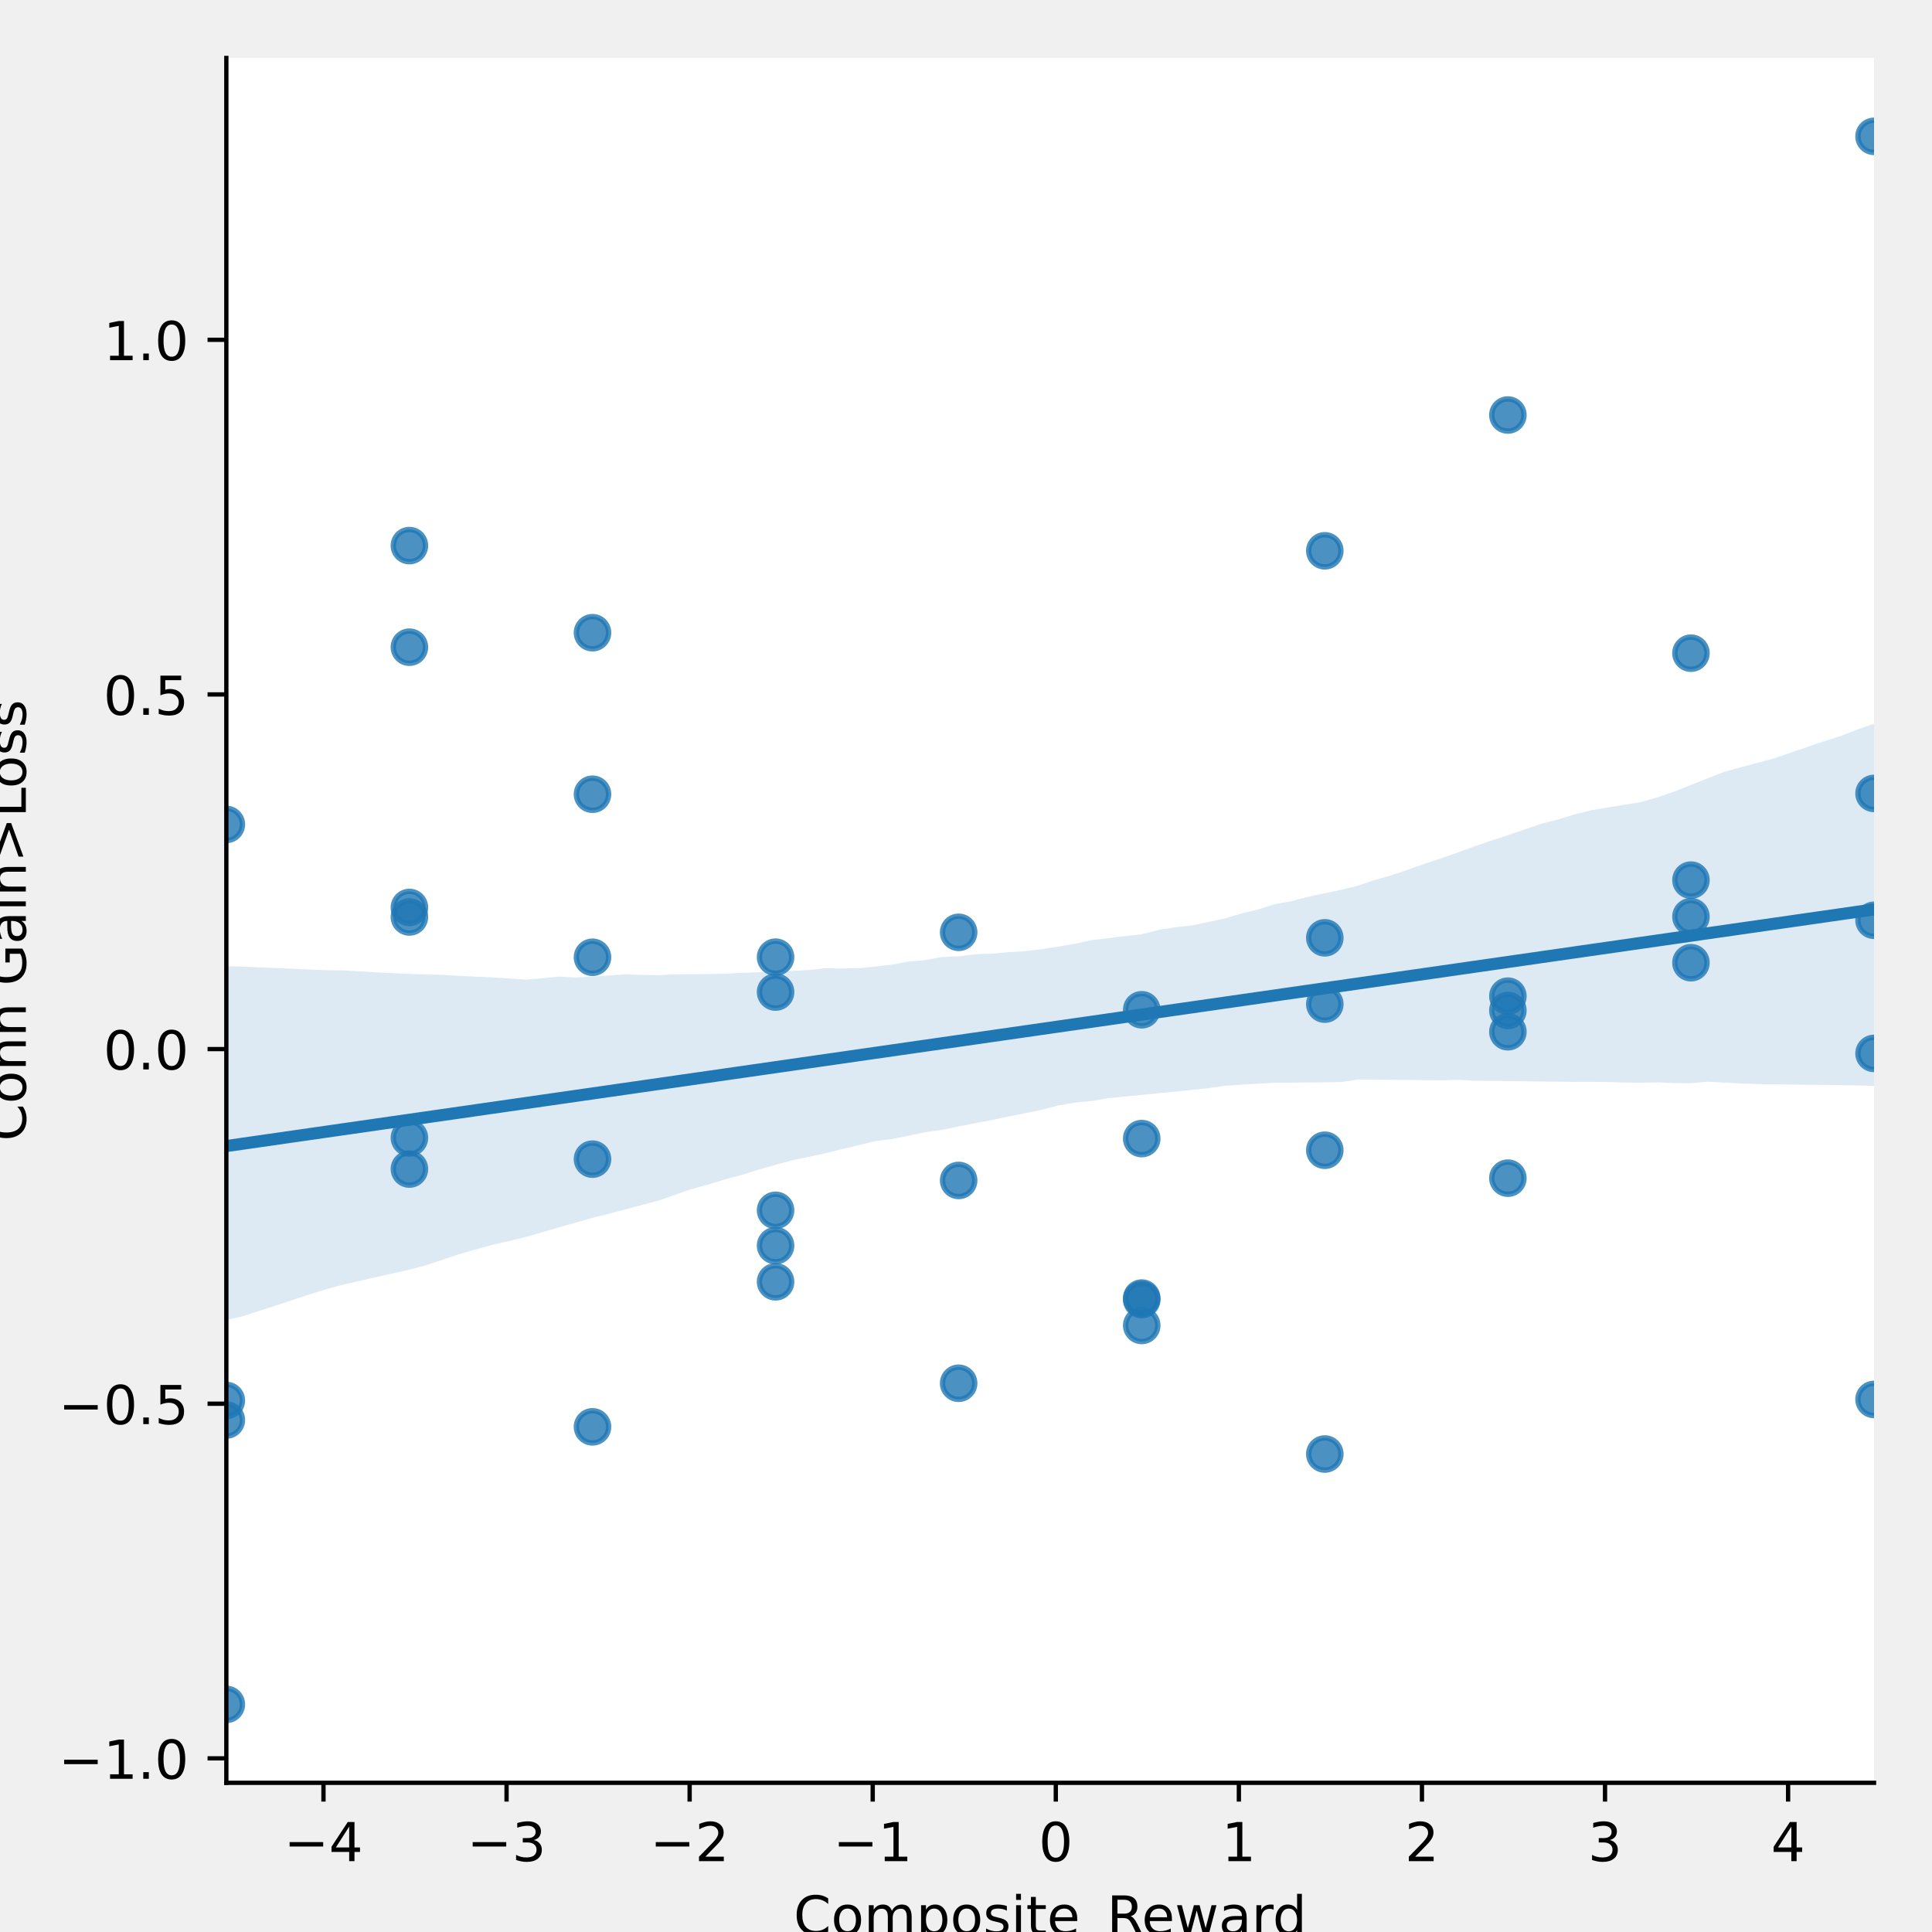
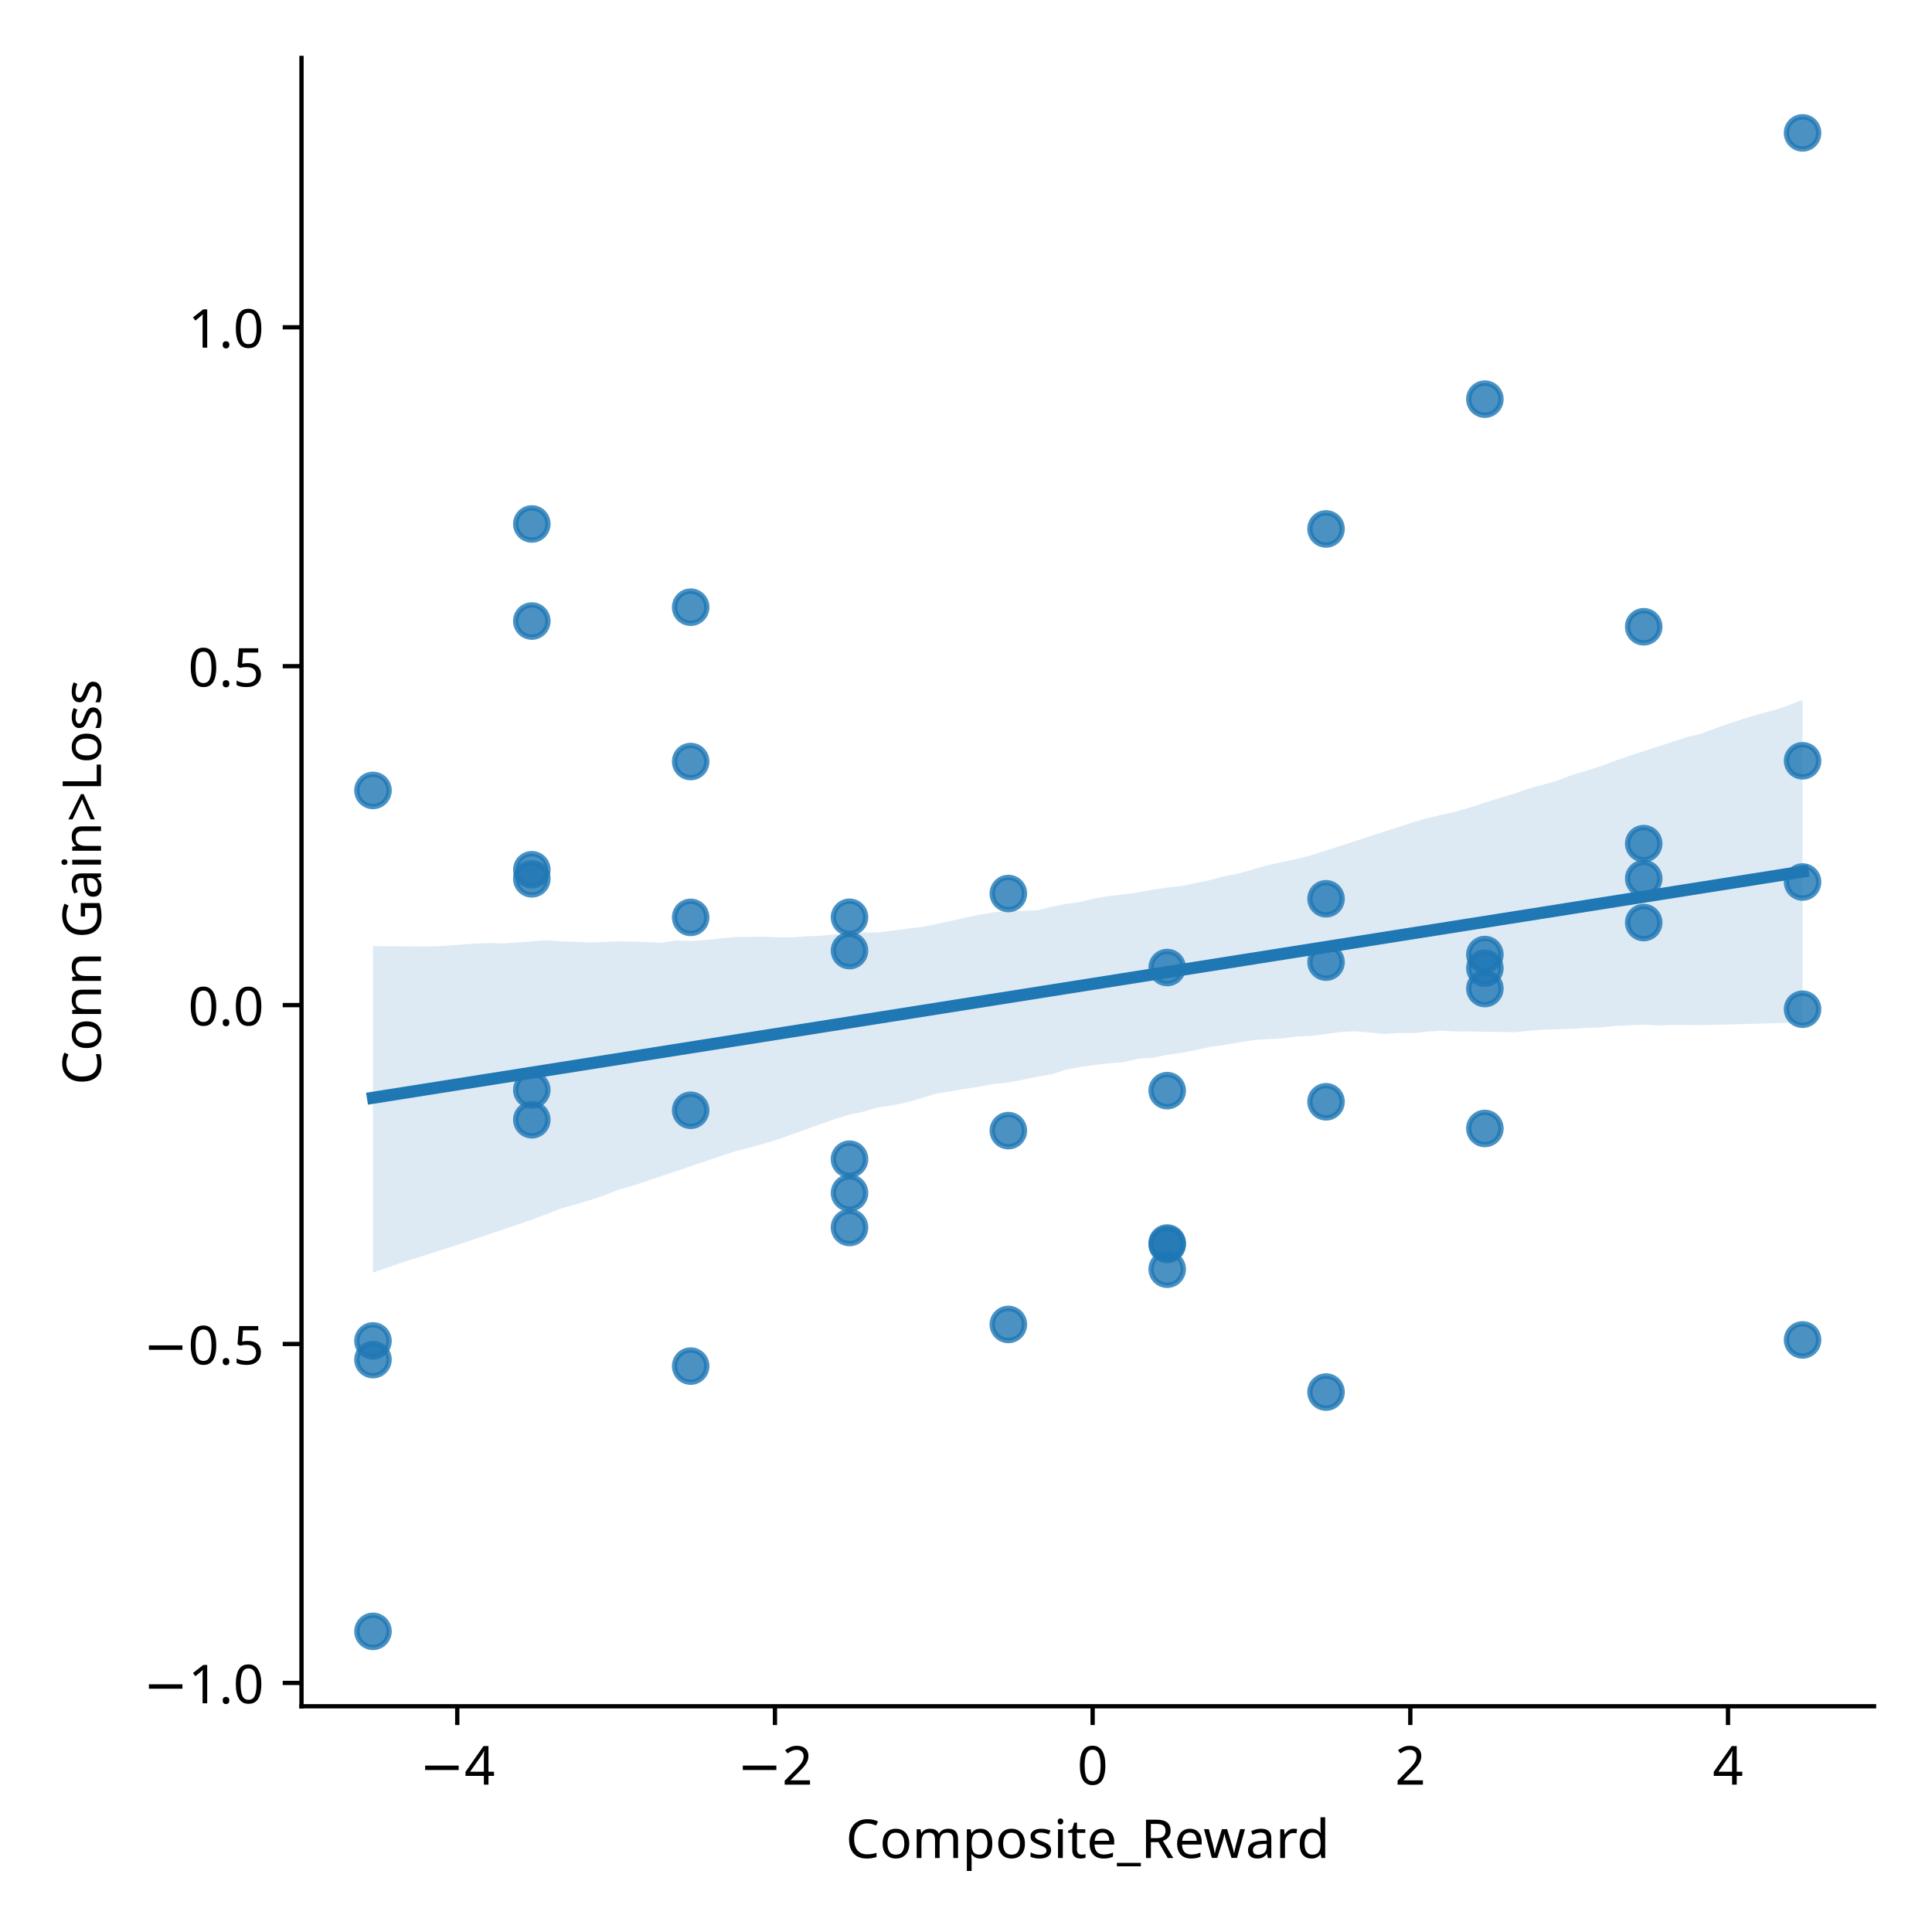
- <svg xmlns="http://www.w3.org/2000/svg" xmlns:xlink="http://www.w3.org/1999/xlink" height="360pt" version="1.1" viewBox="0 0 360 360" width="360pt">
+ <svg xmlns="http://www.w3.org/2000/svg" xmlns:xlink="http://www.w3.org/1999/xlink" width="360pt" height="360pt" viewBox="0 0 360 360" version="1.1">
  <defs>
-     <style type="text/css">*{stroke-linecap:butt;stroke-linejoin:round;}</style>
+     <style type="text/css">*{stroke-linejoin: round; stroke-linecap: butt}</style>
  </defs>
  <g id="figure_1">
    <g id="patch_1">
-       <path d="M 0 360  L 360 360  L 360 0  L 0 0  z " style="fill:none;" />
+       <path d="M 0 360  L 360 360  L 360 0  L 0 0  z " style="fill: #ffffff" />
    </g>
    <g id="axes_1">
      <g id="patch_2">
-         <path d="M 42.175 332.2  L 349.2 332.2  L 349.2 10.8  L 42.175 10.8  z " style="fill:#ffffff;" />
+         <path d="M 56.18 317.939  L 349.2 317.939  L 349.2 10.8  L 56.18 10.8  z " style="fill: #ffffff" />
      </g>
      <g id="PathCollection_1">
        <defs>
-           <path d="M 0 3  C 0.796 3 1.559 2.684 2.121 2.121  C 2.684 1.559 3 0.796 3 0  C 3 -0.796 2.684 -1.559 2.121 -2.121  C 1.559 -2.684 0.796 -3 0 -3  C -0.796 -3 -1.559 -2.684 -2.121 -2.121  C -2.684 -1.559 -3 -0.796 -3 0  C -3 0.796 -2.684 1.559 -2.121 2.121  C -1.559 2.684 -0.796 3 0 3  z " id="m8afb8b7d67" style="stroke:#1f77b4;stroke-opacity:0.8;" />
+           <path id="mba35e7eb70" d="M 0 3  C 0.796 3 1.559 2.684 2.121 2.121  C 2.684 1.559 3 0.796 3 0  C 3 -0.796 2.684 -1.559 2.121 -2.121  C 1.559 -2.684 0.796 -3 0 -3  C -0.796 -3 -1.559 -2.684 -2.121 -2.121  C -2.684 -1.559 -3 -0.796 -3 0  C -3 0.796 -2.684 1.559 -2.121 2.121  C -1.559 2.684 -0.796 3 0 3  z " style="stroke: #1f77b4; stroke-opacity: 0.8" />
        </defs>
-         <g clip-path="url(#pdabc7edffc)">
-           <use style="fill:#1f77b4;fill-opacity:0.8;stroke:#1f77b4;stroke-opacity:0.8;" x="212.744" xlink:href="#m8afb8b7d67" y="246.978" />
-           <use style="fill:#1f77b4;fill-opacity:0.8;stroke:#1f77b4;stroke-opacity:0.8;" x="212.744" xlink:href="#m8afb8b7d67" y="242.164" />
-           <use style="fill:#1f77b4;fill-opacity:0.8;stroke:#1f77b4;stroke-opacity:0.8;" x="280.972" xlink:href="#m8afb8b7d67" y="219.534" />
-           <use style="fill:#1f77b4;fill-opacity:0.8;stroke:#1f77b4;stroke-opacity:0.8;" x="178.631" xlink:href="#m8afb8b7d67" y="219.959" />
-           <use style="fill:#1f77b4;fill-opacity:0.8;stroke:#1f77b4;stroke-opacity:0.8;" x="246.858" xlink:href="#m8afb8b7d67" y="174.75" />
-           <use style="fill:#1f77b4;fill-opacity:0.8;stroke:#1f77b4;stroke-opacity:0.8;" x="144.517" xlink:href="#m8afb8b7d67" y="178.357" />
-           <use style="fill:#1f77b4;fill-opacity:0.8;stroke:#1f77b4;stroke-opacity:0.8;" x="280.972" xlink:href="#m8afb8b7d67" y="192.252" />
-           <use style="fill:#1f77b4;fill-opacity:0.8;stroke:#1f77b4;stroke-opacity:0.8;" x="42.175" xlink:href="#m8afb8b7d67" y="153.622" />
-           <use style="fill:#1f77b4;fill-opacity:0.8;stroke:#1f77b4;stroke-opacity:0.8;" x="349.2" xlink:href="#m8afb8b7d67" y="147.844" />
-           <use style="fill:#1f77b4;fill-opacity:0.8;stroke:#1f77b4;stroke-opacity:0.8;" x="76.289" xlink:href="#m8afb8b7d67" y="120.595" />
-           <use style="fill:#1f77b4;fill-opacity:0.8;stroke:#1f77b4;stroke-opacity:0.8;" x="315.086" xlink:href="#m8afb8b7d67" y="170.807" />
-           <use style="fill:#1f77b4;fill-opacity:0.8;stroke:#1f77b4;stroke-opacity:0.8;" x="280.972" xlink:href="#m8afb8b7d67" y="185.621" />
-           <use style="fill:#1f77b4;fill-opacity:0.8;stroke:#1f77b4;stroke-opacity:0.8;" x="144.517" xlink:href="#m8afb8b7d67" y="238.843" />
-           <use style="fill:#1f77b4;fill-opacity:0.8;stroke:#1f77b4;stroke-opacity:0.8;" x="280.972" xlink:href="#m8afb8b7d67" y="188.287" />
-           <use style="fill:#1f77b4;fill-opacity:0.8;stroke:#1f77b4;stroke-opacity:0.8;" x="110.403" xlink:href="#m8afb8b7d67" y="117.896" />
-           <use style="fill:#1f77b4;fill-opacity:0.8;stroke:#1f77b4;stroke-opacity:0.8;" x="349.2" xlink:href="#m8afb8b7d67" y="25.409" />
-           <use style="fill:#1f77b4;fill-opacity:0.8;stroke:#1f77b4;stroke-opacity:0.8;" x="76.289" xlink:href="#m8afb8b7d67" y="217.836" />
-           <use style="fill:#1f77b4;fill-opacity:0.8;stroke:#1f77b4;stroke-opacity:0.8;" x="315.086" xlink:href="#m8afb8b7d67" y="163.997" />
-           <use style="fill:#1f77b4;fill-opacity:0.8;stroke:#1f77b4;stroke-opacity:0.8;" x="280.972" xlink:href="#m8afb8b7d67" y="77.333" />
-           <use style="fill:#1f77b4;fill-opacity:0.8;stroke:#1f77b4;stroke-opacity:0.8;" x="246.858" xlink:href="#m8afb8b7d67" y="187.106" />
-           <use style="fill:#1f77b4;fill-opacity:0.8;stroke:#1f77b4;stroke-opacity:0.8;" x="144.517" xlink:href="#m8afb8b7d67" y="184.856" />
-           <use style="fill:#1f77b4;fill-opacity:0.8;stroke:#1f77b4;stroke-opacity:0.8;" x="110.403" xlink:href="#m8afb8b7d67" y="147.992" />
-           <use style="fill:#1f77b4;fill-opacity:0.8;stroke:#1f77b4;stroke-opacity:0.8;" x="349.2" xlink:href="#m8afb8b7d67" y="196.287" />
-           <use style="fill:#1f77b4;fill-opacity:0.8;stroke:#1f77b4;stroke-opacity:0.8;" x="178.631" xlink:href="#m8afb8b7d67" y="173.723" />
-           <use style="fill:#1f77b4;fill-opacity:0.8;stroke:#1f77b4;stroke-opacity:0.8;" x="110.403" xlink:href="#m8afb8b7d67" y="215.99" />
-           <use style="fill:#1f77b4;fill-opacity:0.8;stroke:#1f77b4;stroke-opacity:0.8;" x="42.175" xlink:href="#m8afb8b7d67" y="317.591" />
-           <use style="fill:#1f77b4;fill-opacity:0.8;stroke:#1f77b4;stroke-opacity:0.8;" x="110.403" xlink:href="#m8afb8b7d67" y="265.872" />
-           <use style="fill:#1f77b4;fill-opacity:0.8;stroke:#1f77b4;stroke-opacity:0.8;" x="349.2" xlink:href="#m8afb8b7d67" y="260.765" />
-           <use style="fill:#1f77b4;fill-opacity:0.8;stroke:#1f77b4;stroke-opacity:0.8;" x="212.744" xlink:href="#m8afb8b7d67" y="212.159" />
-           <use style="fill:#1f77b4;fill-opacity:0.8;stroke:#1f77b4;stroke-opacity:0.8;" x="246.858" xlink:href="#m8afb8b7d67" y="214.331" />
-           <use style="fill:#1f77b4;fill-opacity:0.8;stroke:#1f77b4;stroke-opacity:0.8;" x="349.2" xlink:href="#m8afb8b7d67" y="171.479" />
-           <use style="fill:#1f77b4;fill-opacity:0.8;stroke:#1f77b4;stroke-opacity:0.8;" x="144.517" xlink:href="#m8afb8b7d67" y="225.528" />
-           <use style="fill:#1f77b4;fill-opacity:0.8;stroke:#1f77b4;stroke-opacity:0.8;" x="212.744" xlink:href="#m8afb8b7d67" y="241.875" />
-           <use style="fill:#1f77b4;fill-opacity:0.8;stroke:#1f77b4;stroke-opacity:0.8;" x="76.289" xlink:href="#m8afb8b7d67" y="169.093" />
-           <use style="fill:#1f77b4;fill-opacity:0.8;stroke:#1f77b4;stroke-opacity:0.8;" x="110.403" xlink:href="#m8afb8b7d67" y="178.374" />
-           <use style="fill:#1f77b4;fill-opacity:0.8;stroke:#1f77b4;stroke-opacity:0.8;" x="42.175" xlink:href="#m8afb8b7d67" y="260.961" />
-           <use style="fill:#1f77b4;fill-opacity:0.8;stroke:#1f77b4;stroke-opacity:0.8;" x="315.086" xlink:href="#m8afb8b7d67" y="179.39" />
-           <use style="fill:#1f77b4;fill-opacity:0.8;stroke:#1f77b4;stroke-opacity:0.8;" x="42.175" xlink:href="#m8afb8b7d67" y="264.603" />
-           <use style="fill:#1f77b4;fill-opacity:0.8;stroke:#1f77b4;stroke-opacity:0.8;" x="76.289" xlink:href="#m8afb8b7d67" y="212.023" />
-           <use style="fill:#1f77b4;fill-opacity:0.8;stroke:#1f77b4;stroke-opacity:0.8;" x="178.631" xlink:href="#m8afb8b7d67" y="257.75" />
-           <use style="fill:#1f77b4;fill-opacity:0.8;stroke:#1f77b4;stroke-opacity:0.8;" x="315.086" xlink:href="#m8afb8b7d67" y="121.71" />
-           <use style="fill:#1f77b4;fill-opacity:0.8;stroke:#1f77b4;stroke-opacity:0.8;" x="246.858" xlink:href="#m8afb8b7d67" y="102.635" />
-           <use style="fill:#1f77b4;fill-opacity:0.8;stroke:#1f77b4;stroke-opacity:0.8;" x="76.289" xlink:href="#m8afb8b7d67" y="101.665" />
-           <use style="fill:#1f77b4;fill-opacity:0.8;stroke:#1f77b4;stroke-opacity:0.8;" x="144.517" xlink:href="#m8afb8b7d67" y="232.107" />
-           <use style="fill:#1f77b4;fill-opacity:0.8;stroke:#1f77b4;stroke-opacity:0.8;" x="76.289" xlink:href="#m8afb8b7d67" y="170.861" />
-           <use style="fill:#1f77b4;fill-opacity:0.8;stroke:#1f77b4;stroke-opacity:0.8;" x="212.744" xlink:href="#m8afb8b7d67" y="188.157" />
-           <use style="fill:#1f77b4;fill-opacity:0.8;stroke:#1f77b4;stroke-opacity:0.8;" x="246.858" xlink:href="#m8afb8b7d67" y="270.935" />
+         <g clip-path="url(#p01c8f9bd1c)">
+           <use xlink:href="#mba35e7eb70" x="217.489" y="236.498" style="fill: #1f77b4; fill-opacity: 0.8; stroke: #1f77b4; stroke-opacity: 0.8" />
+           <use xlink:href="#mba35e7eb70" x="217.489" y="231.898" style="fill: #1f77b4; fill-opacity: 0.8; stroke: #1f77b4; stroke-opacity: 0.8" />
+           <use xlink:href="#mba35e7eb70" x="276.685" y="210.272" style="fill: #1f77b4; fill-opacity: 0.8; stroke: #1f77b4; stroke-opacity: 0.8" />
+           <use xlink:href="#mba35e7eb70" x="187.891" y="210.678" style="fill: #1f77b4; fill-opacity: 0.8; stroke: #1f77b4; stroke-opacity: 0.8" />
+           <use xlink:href="#mba35e7eb70" x="247.087" y="167.475" style="fill: #1f77b4; fill-opacity: 0.8; stroke: #1f77b4; stroke-opacity: 0.8" />
+           <use xlink:href="#mba35e7eb70" x="158.293" y="170.922" style="fill: #1f77b4; fill-opacity: 0.8; stroke: #1f77b4; stroke-opacity: 0.8" />
+           <use xlink:href="#mba35e7eb70" x="276.685" y="184.201" style="fill: #1f77b4; fill-opacity: 0.8; stroke: #1f77b4; stroke-opacity: 0.8" />
+           <use xlink:href="#mba35e7eb70" x="69.499" y="147.284" style="fill: #1f77b4; fill-opacity: 0.8; stroke: #1f77b4; stroke-opacity: 0.8" />
+           <use xlink:href="#mba35e7eb70" x="335.881" y="141.763" style="fill: #1f77b4; fill-opacity: 0.8; stroke: #1f77b4; stroke-opacity: 0.8" />
+           <use xlink:href="#mba35e7eb70" x="99.097" y="115.723" style="fill: #1f77b4; fill-opacity: 0.8; stroke: #1f77b4; stroke-opacity: 0.8" />
+           <use xlink:href="#mba35e7eb70" x="306.283" y="163.707" style="fill: #1f77b4; fill-opacity: 0.8; stroke: #1f77b4; stroke-opacity: 0.8" />
+           <use xlink:href="#mba35e7eb70" x="276.685" y="177.864" style="fill: #1f77b4; fill-opacity: 0.8; stroke: #1f77b4; stroke-opacity: 0.8" />
+           <use xlink:href="#mba35e7eb70" x="158.293" y="228.724" style="fill: #1f77b4; fill-opacity: 0.8; stroke: #1f77b4; stroke-opacity: 0.8" />
+           <use xlink:href="#mba35e7eb70" x="276.685" y="180.412" style="fill: #1f77b4; fill-opacity: 0.8; stroke: #1f77b4; stroke-opacity: 0.8" />
+           <use xlink:href="#mba35e7eb70" x="128.695" y="113.144" style="fill: #1f77b4; fill-opacity: 0.8; stroke: #1f77b4; stroke-opacity: 0.8" />
+           <use xlink:href="#mba35e7eb70" x="335.881" y="24.761" style="fill: #1f77b4; fill-opacity: 0.8; stroke: #1f77b4; stroke-opacity: 0.8" />
+           <use xlink:href="#mba35e7eb70" x="99.097" y="208.649" style="fill: #1f77b4; fill-opacity: 0.8; stroke: #1f77b4; stroke-opacity: 0.8" />
+           <use xlink:href="#mba35e7eb70" x="306.283" y="157.199" style="fill: #1f77b4; fill-opacity: 0.8; stroke: #1f77b4; stroke-opacity: 0.8" />
+           <use xlink:href="#mba35e7eb70" x="276.685" y="74.381" style="fill: #1f77b4; fill-opacity: 0.8; stroke: #1f77b4; stroke-opacity: 0.8" />
+           <use xlink:href="#mba35e7eb70" x="247.087" y="179.283" style="fill: #1f77b4; fill-opacity: 0.8; stroke: #1f77b4; stroke-opacity: 0.8" />
+           <use xlink:href="#mba35e7eb70" x="158.293" y="177.132" style="fill: #1f77b4; fill-opacity: 0.8; stroke: #1f77b4; stroke-opacity: 0.8" />
+           <use xlink:href="#mba35e7eb70" x="128.695" y="141.904" style="fill: #1f77b4; fill-opacity: 0.8; stroke: #1f77b4; stroke-opacity: 0.8" />
+           <use xlink:href="#mba35e7eb70" x="335.881" y="188.056" style="fill: #1f77b4; fill-opacity: 0.8; stroke: #1f77b4; stroke-opacity: 0.8" />
+           <use xlink:href="#mba35e7eb70" x="187.891" y="166.494" style="fill: #1f77b4; fill-opacity: 0.8; stroke: #1f77b4; stroke-opacity: 0.8" />
+           <use xlink:href="#mba35e7eb70" x="128.695" y="206.886" style="fill: #1f77b4; fill-opacity: 0.8; stroke: #1f77b4; stroke-opacity: 0.8" />
+           <use xlink:href="#mba35e7eb70" x="69.499" y="303.978" style="fill: #1f77b4; fill-opacity: 0.8; stroke: #1f77b4; stroke-opacity: 0.8" />
+           <use xlink:href="#mba35e7eb70" x="128.695" y="254.554" style="fill: #1f77b4; fill-opacity: 0.8; stroke: #1f77b4; stroke-opacity: 0.8" />
+           <use xlink:href="#mba35e7eb70" x="335.881" y="249.674" style="fill: #1f77b4; fill-opacity: 0.8; stroke: #1f77b4; stroke-opacity: 0.8" />
+           <use xlink:href="#mba35e7eb70" x="217.489" y="203.225" style="fill: #1f77b4; fill-opacity: 0.8; stroke: #1f77b4; stroke-opacity: 0.8" />
+           <use xlink:href="#mba35e7eb70" x="247.087" y="205.3" style="fill: #1f77b4; fill-opacity: 0.8; stroke: #1f77b4; stroke-opacity: 0.8" />
+           <use xlink:href="#mba35e7eb70" x="335.881" y="164.349" style="fill: #1f77b4; fill-opacity: 0.8; stroke: #1f77b4; stroke-opacity: 0.8" />
+           <use xlink:href="#mba35e7eb70" x="158.293" y="216" style="fill: #1f77b4; fill-opacity: 0.8; stroke: #1f77b4; stroke-opacity: 0.8" />
+           <use xlink:href="#mba35e7eb70" x="217.489" y="231.622" style="fill: #1f77b4; fill-opacity: 0.8; stroke: #1f77b4; stroke-opacity: 0.8" />
+           <use xlink:href="#mba35e7eb70" x="99.097" y="162.07" style="fill: #1f77b4; fill-opacity: 0.8; stroke: #1f77b4; stroke-opacity: 0.8" />
+           <use xlink:href="#mba35e7eb70" x="128.695" y="170.939" style="fill: #1f77b4; fill-opacity: 0.8; stroke: #1f77b4; stroke-opacity: 0.8" />
+           <use xlink:href="#mba35e7eb70" x="69.499" y="249.861" style="fill: #1f77b4; fill-opacity: 0.8; stroke: #1f77b4; stroke-opacity: 0.8" />
+           <use xlink:href="#mba35e7eb70" x="306.283" y="171.91" style="fill: #1f77b4; fill-opacity: 0.8; stroke: #1f77b4; stroke-opacity: 0.8" />
+           <use xlink:href="#mba35e7eb70" x="69.499" y="253.341" style="fill: #1f77b4; fill-opacity: 0.8; stroke: #1f77b4; stroke-opacity: 0.8" />
+           <use xlink:href="#mba35e7eb70" x="99.097" y="203.094" style="fill: #1f77b4; fill-opacity: 0.8; stroke: #1f77b4; stroke-opacity: 0.8" />
+           <use xlink:href="#mba35e7eb70" x="187.891" y="246.792" style="fill: #1f77b4; fill-opacity: 0.8; stroke: #1f77b4; stroke-opacity: 0.8" />
+           <use xlink:href="#mba35e7eb70" x="306.283" y="116.788" style="fill: #1f77b4; fill-opacity: 0.8; stroke: #1f77b4; stroke-opacity: 0.8" />
+           <use xlink:href="#mba35e7eb70" x="247.087" y="98.56" style="fill: #1f77b4; fill-opacity: 0.8; stroke: #1f77b4; stroke-opacity: 0.8" />
+           <use xlink:href="#mba35e7eb70" x="99.097" y="97.633" style="fill: #1f77b4; fill-opacity: 0.8; stroke: #1f77b4; stroke-opacity: 0.8" />
+           <use xlink:href="#mba35e7eb70" x="158.293" y="222.288" style="fill: #1f77b4; fill-opacity: 0.8; stroke: #1f77b4; stroke-opacity: 0.8" />
+           <use xlink:href="#mba35e7eb70" x="99.097" y="163.759" style="fill: #1f77b4; fill-opacity: 0.8; stroke: #1f77b4; stroke-opacity: 0.8" />
+           <use xlink:href="#mba35e7eb70" x="217.489" y="180.287" style="fill: #1f77b4; fill-opacity: 0.8; stroke: #1f77b4; stroke-opacity: 0.8" />
+           <use xlink:href="#mba35e7eb70" x="247.087" y="259.392" style="fill: #1f77b4; fill-opacity: 0.8; stroke: #1f77b4; stroke-opacity: 0.8" />
        </g>
      </g>
      <g id="PolyCollection_1">
-         <path clip-path="url(#pdabc7edffc)" d="M 42.175 180.016  L 42.175 245.961  L 45.276 245.251  L 48.378 244.242  L 51.479 243.229  L 54.58 242.212  L 57.681 241.196  L 60.783 240.219  L 63.884 239.391  L 66.985 238.674  L 70.086 237.973  L 73.188 237.271  L 76.289 236.569  L 79.39 235.754  L 82.491 234.722  L 85.593 233.69  L 88.694 232.796  L 91.795 231.938  L 94.896 231.243  L 97.998 230.485  L 101.099 229.588  L 104.2 228.692  L 107.302 227.807  L 110.403 226.929  L 113.504 226.155  L 116.605 225.331  L 119.707 224.504  L 122.808 223.681  L 125.909 222.581  L 129.01 221.517  L 132.112 220.678  L 135.213 219.721  L 138.314 218.905  L 141.415 217.931  L 144.517 217.041  L 147.618 216.205  L 150.719 215.546  L 153.82 214.883  L 156.922 214.133  L 160.023 213.384  L 163.124 212.636  L 166.226 212.236  L 169.327 211.614  L 172.428 210.962  L 175.529 210.538  L 178.631 209.887  L 181.732 209.295  L 184.833 208.694  L 187.934 208.046  L 191.036 207.435  L 194.137 206.793  L 197.238 205.972  L 200.339 205.454  L 203.441 205.147  L 206.542 204.628  L 209.643 204.319  L 212.744 204.016  L 215.846 203.707  L 218.947 203.403  L 222.048 203.1  L 225.149 202.775  L 228.251 202.318  L 231.352 202.106  L 234.453 201.933  L 237.555 201.759  L 240.656 201.741  L 243.757 201.684  L 246.858 201.681  L 249.96 201.617  L 253.061 201.15  L 256.162 201.156  L 259.263 201.193  L 262.365 201.23  L 265.466 201.268  L 268.567 201.296  L 271.668 201.204  L 274.77 201.369  L 277.871 201.411  L 280.972 201.446  L 284.073 201.482  L 287.175 201.52  L 290.276 201.56  L 293.377 201.597  L 296.479 201.587  L 299.58 201.623  L 302.681 201.709  L 305.782 201.745  L 308.884 201.676  L 311.985 201.824  L 315.086 201.83  L 318.187 201.569  L 321.289 201.724  L 324.39 201.888  L 327.491 202.005  L 330.592 202.019  L 333.694 202.089  L 336.795 202.128  L 339.896 202.161  L 342.997 202.193  L 346.099 202.251  L 349.2 202.325  L 349.2 134.849  L 349.2 134.849  L 346.099 135.932  L 342.997 137.13  L 339.896 138.127  L 336.795 139.167  L 333.694 140.239  L 330.592 141.31  L 327.491 142.145  L 324.39 142.977  L 321.289 143.809  L 318.187 145.022  L 315.086 146.262  L 311.985 147.502  L 308.884 148.555  L 305.782 149.453  L 302.681 149.957  L 299.58 150.464  L 296.479 150.975  L 293.377 151.756  L 290.276 152.708  L 287.175 153.496  L 284.073 154.565  L 280.972 155.634  L 277.871 156.626  L 274.77 157.705  L 271.668 158.842  L 268.567 159.912  L 265.466 160.946  L 262.365 162.051  L 259.263 163.101  L 256.162 163.978  L 253.061 165.02  L 249.96 165.794  L 246.858 166.443  L 243.757 167.1  L 240.656 167.92  L 237.555 168.467  L 234.453 169.455  L 231.352 170.205  L 228.251 171.125  L 225.149 171.807  L 222.048 172.442  L 218.947 172.793  L 215.846 173.282  L 212.744 174.086  L 209.643 174.438  L 206.542 174.812  L 203.441 175.176  L 200.339 175.846  L 197.238 176.375  L 194.137 176.86  L 191.036 177.238  L 187.934 177.422  L 184.833 177.706  L 181.732 177.795  L 178.631 178.195  L 175.529 178.321  L 172.428 178.897  L 169.327 179.17  L 166.226 179.733  L 163.124 180.1  L 160.023 180.413  L 156.922 180.473  L 153.82 180.419  L 150.719 180.753  L 147.618 180.932  L 144.517 180.88  L 141.415 181.172  L 138.314 181.27  L 135.213 181.436  L 132.112 181.508  L 129.01 181.53  L 125.909 181.547  L 122.808 181.709  L 119.707 181.67  L 116.605 181.555  L 113.504 181.759  L 110.403 181.967  L 107.302 182.153  L 104.2 181.976  L 101.099 182.269  L 97.998 182.547  L 94.896 182.332  L 91.795 182.127  L 88.694 181.987  L 85.593 181.837  L 82.491 181.649  L 79.39 181.59  L 76.289 181.463  L 73.188 181.328  L 70.086 181.193  L 66.985 180.988  L 63.884 180.822  L 60.783 180.789  L 57.681 180.654  L 54.58 180.519  L 51.479 180.384  L 48.378 180.252  L 45.276 180.123  L 42.175 180.016  z " style="fill:#1f77b4;fill-opacity:0.15;" />
+         <path d="M 69.499 176.302  L 69.499 237.133  L 72.19 236.183  L 74.881 235.258  L 77.571 234.405  L 80.262 233.553  L 82.953 232.7  L 85.643 231.822  L 88.334 230.916  L 91.025 230.009  L 93.716 229.103  L 96.406 228.194  L 99.097 227.283  L 101.788 226.244  L 104.479 225.209  L 107.169 224.462  L 109.86 223.656  L 112.551 222.746  L 115.241 221.682  L 117.932 220.931  L 120.623 220.03  L 123.314 219.128  L 126.004 218.223  L 128.695 217.313  L 131.386 216.403  L 134.077 215.493  L 136.767 214.594  L 139.458 213.903  L 142.149 213.147  L 144.839 212.349  L 147.53 211.384  L 150.221 210.428  L 152.912 209.467  L 155.602 208.506  L 158.293 207.701  L 160.984 207.11  L 163.674 206.335  L 166.365 205.953  L 169.056 205.374  L 171.747 204.615  L 174.437 203.79  L 177.128 203.357  L 179.819 202.903  L 182.51 202.483  L 185.2 201.987  L 187.891 201.7  L 190.582 201.193  L 193.272 200.61  L 195.963 200.178  L 198.654 199.298  L 201.345 198.812  L 204.035 198.417  L 206.726 198.137  L 209.417 197.915  L 212.108 197.261  L 214.798 197.111  L 217.489 196.547  L 220.18 196.182  L 222.87 195.655  L 225.561 195.065  L 228.252 194.694  L 230.943 194.225  L 233.633 193.805  L 236.324 193.627  L 239.015 193.495  L 241.706 193.125  L 244.396 193.015  L 247.087 192.669  L 249.778 192.316  L 252.468 192.159  L 255.159 192.397  L 257.85 192.669  L 260.541 192.49  L 263.231 192.522  L 265.922 192.222  L 268.613 192.055  L 271.303 192.201  L 273.994 192.195  L 276.685 192.273  L 279.376 192.283  L 282.066 192.348  L 284.757 192.078  L 287.448 191.861  L 290.139 191.782  L 292.829 191.704  L 295.52 191.545  L 298.211 191.454  L 300.901 191.162  L 303.592 191.041  L 306.283 190.937  L 308.974 191.081  L 311.664 190.971  L 314.355 191.007  L 317.046 191.031  L 319.737 190.959  L 322.427 190.888  L 325.118 190.816  L 327.809 190.745  L 330.499 190.666  L 333.19 190.585  L 335.881 190.334  L 335.881 130.395  L 335.881 130.395  L 333.19 131.454  L 330.499 132.35  L 327.809 133.06  L 325.118 133.86  L 322.427 134.733  L 319.737 135.676  L 317.046 136.685  L 314.355 137.351  L 311.664 138.218  L 308.974 139.092  L 306.283 139.968  L 303.592 140.843  L 300.901 141.771  L 298.211 142.792  L 295.52 143.632  L 292.829 144.448  L 290.139 145.474  L 287.448 146.237  L 284.757 146.957  L 282.066 147.929  L 279.376 148.7  L 276.685 149.568  L 273.994 150.431  L 271.303 151.227  L 268.613 151.825  L 265.922 152.472  L 263.231 153.249  L 260.541 154.118  L 257.85 154.987  L 255.159 155.857  L 252.468 156.73  L 249.778 157.608  L 247.087 158.477  L 244.396 159.347  L 241.706 160.044  L 239.015 160.616  L 236.324 161.185  L 233.633 161.967  L 230.943 162.722  L 228.252 163.251  L 225.561 163.964  L 222.87 164.527  L 220.18 165.091  L 217.489 165.384  L 214.798 165.779  L 212.108 166.289  L 209.417 166.651  L 206.726 166.958  L 204.035 167.387  L 201.345 168.048  L 198.654 168.434  L 195.963 168.964  L 193.272 169.61  L 190.582 169.719  L 187.891 169.737  L 185.2 169.978  L 182.51 170.447  L 179.819 171.018  L 177.128 171.605  L 174.437 172.196  L 171.747 172.736  L 169.056 173.04  L 166.365 173.416  L 163.674 173.741  L 160.984 173.753  L 158.293 174.028  L 155.602 174.116  L 152.912 174.36  L 150.221 174.464  L 147.53 174.68  L 144.839 174.647  L 142.149 174.543  L 139.458 174.573  L 136.767 174.601  L 134.077 174.879  L 131.386 175.175  L 128.695 175.326  L 126.004 175.231  L 123.314 175.663  L 120.623 175.552  L 117.932 175.441  L 115.241 175.411  L 112.551 175.514  L 109.86 175.62  L 107.169 175.494  L 104.479 175.408  L 101.788 175.225  L 99.097 175.413  L 96.406 175.608  L 93.716 175.803  L 91.025 175.716  L 88.334 175.835  L 85.643 176.034  L 82.953 176.238  L 80.262 176.361  L 77.571 176.349  L 74.881 176.336  L 72.19 176.324  L 69.499 176.302  z " clip-path="url(#p01c8f9bd1c)" style="fill: #1f77b4; fill-opacity: 0.15" />
      </g>
      <g id="matplotlib.axis_1">
        <g id="xtick_1">
          <g id="line2d_1">
            <defs>
-               <path d="M 0 0  L 0 3.5  " id="mfcd8504c61" style="stroke:#000000;stroke-width:0.8;" />
+               <path id="med4d7d1810" d="M 0 0  L 0 3.5  " style="stroke: #000000; stroke-width: 0.8" />
            </defs>
            <g>
-               <use style="stroke:#000000;stroke-width:0.8;" x="60.276" xlink:href="#mfcd8504c61" y="332.2" />
+               <use xlink:href="#med4d7d1810" x="85.204" y="317.939" style="stroke: #000000; stroke-width: 0.8" />
            </g>
          </g>
          <g id="text_1">
-             <text style="font-family:DejaVu Sans;font-size:10px;font-stretch:normal;font-style:normal;font-weight:normal;text-anchor:middle;" transform="rotate(-0, 60.27625, 346.7984)" x="60.276" y="346.798">−4</text>
+             <text style="font: 10px 'sans-serif'; text-anchor: middle" x="85.204" y="332.537" transform="rotate(-0, 85.20414, 332.5372)">−4</text>
          </g>
        </g>
        <g id="xtick_2">
          <g id="line2d_2">
            <g>
-               <use style="stroke:#000000;stroke-width:0.8;" x="94.39" xlink:href="#mfcd8504c61" y="332.2" />
+               <use xlink:href="#med4d7d1810" x="144.4" y="317.939" style="stroke: #000000; stroke-width: 0.8" />
            </g>
          </g>
          <g id="text_2">
-             <text style="font-family:DejaVu Sans;font-size:10px;font-stretch:normal;font-style:normal;font-weight:normal;text-anchor:middle;" transform="rotate(-0, 94.39014, 346.7984)" x="94.39" y="346.798">−3</text>
+             <text style="font: 10px 'sans-serif'; text-anchor: middle" x="144.4" y="332.537" transform="rotate(-0, 144.4001, 332.5372)">−2</text>
          </g>
        </g>
        <g id="xtick_3">
          <g id="line2d_3">
            <g>
-               <use style="stroke:#000000;stroke-width:0.8;" x="128.504" xlink:href="#mfcd8504c61" y="332.2" />
+               <use xlink:href="#med4d7d1810" x="203.596" y="317.939" style="stroke: #000000; stroke-width: 0.8" />
            </g>
          </g>
          <g id="text_3">
-             <text style="font-family:DejaVu Sans;font-size:10px;font-stretch:normal;font-style:normal;font-weight:normal;text-anchor:middle;" transform="rotate(-0, 128.504, 346.7984)" x="128.504" y="346.798">−2</text>
+             <text style="font: 10px 'sans-serif'; text-anchor: middle" x="203.596" y="332.537" transform="rotate(-0, 203.5961, 332.5372)">0</text>
          </g>
        </g>
        <g id="xtick_4">
          <g id="line2d_4">
            <g>
-               <use style="stroke:#000000;stroke-width:0.8;" x="162.618" xlink:href="#mfcd8504c61" y="332.2" />
+               <use xlink:href="#med4d7d1810" x="262.792" y="317.939" style="stroke: #000000; stroke-width: 0.8" />
            </g>
          </g>
          <g id="text_4">
-             <text style="font-family:DejaVu Sans;font-size:10px;font-stretch:normal;font-style:normal;font-weight:normal;text-anchor:middle;" transform="rotate(-0, 162.6179, 346.7984)" x="162.618" y="346.798">−1</text>
+             <text style="font: 10px 'sans-serif'; text-anchor: middle" x="262.792" y="332.537" transform="rotate(-0, 262.792, 332.5372)">2</text>
          </g>
        </g>
        <g id="xtick_5">
          <g id="line2d_5">
            <g>
-               <use style="stroke:#000000;stroke-width:0.8;" x="196.732" xlink:href="#mfcd8504c61" y="332.2" />
+               <use xlink:href="#med4d7d1810" x="321.988" y="317.939" style="stroke: #000000; stroke-width: 0.8" />
            </g>
          </g>
          <g id="text_5">
-             <text style="font-family:DejaVu Sans;font-size:10px;font-stretch:normal;font-style:normal;font-weight:normal;text-anchor:middle;" transform="rotate(-0, 196.7318, 346.7984)" x="196.732" y="346.798">0</text>
-           </g>
-         </g>
-         <g id="xtick_6">
-           <g id="line2d_6">
-             <g>
-               <use style="stroke:#000000;stroke-width:0.8;" x="230.846" xlink:href="#mfcd8504c61" y="332.2" />
-             </g>
-           </g>
-           <g id="text_6">
-             <text style="font-family:DejaVu Sans;font-size:10px;font-stretch:normal;font-style:normal;font-weight:normal;text-anchor:middle;" transform="rotate(-0, 230.8457, 346.7984)" x="230.846" y="346.798">1</text>
-           </g>
-         </g>
-         <g id="xtick_7">
-           <g id="line2d_7">
-             <g>
-               <use style="stroke:#000000;stroke-width:0.8;" x="264.96" xlink:href="#mfcd8504c61" y="332.2" />
-             </g>
-           </g>
-           <g id="text_7">
-             <text style="font-family:DejaVu Sans;font-size:10px;font-stretch:normal;font-style:normal;font-weight:normal;text-anchor:middle;" transform="rotate(-0, 264.9596, 346.7984)" x="264.96" y="346.798">2</text>
-           </g>
-         </g>
-         <g id="xtick_8">
-           <g id="line2d_8">
-             <g>
-               <use style="stroke:#000000;stroke-width:0.8;" x="299.073" xlink:href="#mfcd8504c61" y="332.2" />
-             </g>
-           </g>
-           <g id="text_8">
-             <text style="font-family:DejaVu Sans;font-size:10px;font-stretch:normal;font-style:normal;font-weight:normal;text-anchor:middle;" transform="rotate(-0, 299.0735, 346.7984)" x="299.073" y="346.798">3</text>
-           </g>
-         </g>
-         <g id="xtick_9">
-           <g id="line2d_9">
-             <g>
-               <use style="stroke:#000000;stroke-width:0.8;" x="333.187" xlink:href="#mfcd8504c61" y="332.2" />
-             </g>
-           </g>
-           <g id="text_9">
-             <text style="font-family:DejaVu Sans;font-size:10px;font-stretch:normal;font-style:normal;font-weight:normal;text-anchor:middle;" transform="rotate(-0, 333.1874, 346.7984)" x="333.187" y="346.798">4</text>
-           </g>
-         </g>
-         <g id="text_10">
-           <text style="font-family:DejaVu Sans;font-size:10px;font-stretch:normal;font-style:normal;font-weight:normal;text-anchor:middle;" transform="rotate(-0, 195.6875, 360.4766)" x="195.688" y="360.477">Composite_Reward</text>
+             <text style="font: 10px 'sans-serif'; text-anchor: middle" x="321.988" y="332.537" transform="rotate(-0, 321.988, 332.5372)">4</text>
+           </g>
+         </g>
+         <g id="text_6">
+           <text style="font: 10px 'sans-serif'; text-anchor: middle" x="202.69" y="346.215" transform="rotate(-0, 202.69, 346.2153)">Composite_Reward</text>
        </g>
      </g>
      <g id="matplotlib.axis_2">
        <g id="ytick_1">
+           <g id="line2d_6">
+             <defs>
+               <path id="meb1f6a580a" d="M 0 0  L -3.5 0  " style="stroke: #000000; stroke-width: 0.8" />
+             </defs>
+             <g>
+               <use xlink:href="#meb1f6a580a" x="56.18" y="313.587" style="stroke: #000000; stroke-width: 0.8" />
+             </g>
+           </g>
+           <g id="text_7">
+             <text style="font: 10px 'sans-serif'; text-anchor: end" x="49.18" y="317.386" transform="rotate(-0, 49.18, 317.386)">−1.0</text>
+           </g>
+         </g>
+         <g id="ytick_2">
+           <g id="line2d_7">
+             <g>
+               <use xlink:href="#meb1f6a580a" x="56.18" y="250.436" style="stroke: #000000; stroke-width: 0.8" />
+             </g>
+           </g>
+           <g id="text_8">
+             <text style="font: 10px 'sans-serif'; text-anchor: end" x="49.18" y="254.236" transform="rotate(-0, 49.18, 254.2357)">−0.5</text>
+           </g>
+         </g>
+         <g id="ytick_3">
+           <g id="line2d_8">
+             <g>
+               <use xlink:href="#meb1f6a580a" x="56.18" y="187.286" style="stroke: #000000; stroke-width: 0.8" />
+             </g>
+           </g>
+           <g id="text_9">
+             <text style="font: 10px 'sans-serif'; text-anchor: end" x="49.18" y="191.085" transform="rotate(-0, 49.18, 191.0854)">0.0</text>
+           </g>
+         </g>
+         <g id="ytick_4">
+           <g id="line2d_9">
+             <g>
+               <use xlink:href="#meb1f6a580a" x="56.18" y="124.136" style="stroke: #000000; stroke-width: 0.8" />
+             </g>
+           </g>
+           <g id="text_10">
+             <text style="font: 10px 'sans-serif'; text-anchor: end" x="49.18" y="127.935" transform="rotate(-0, 49.18, 127.935)">0.5</text>
+           </g>
+         </g>
+         <g id="ytick_5">
          <g id="line2d_10">
-             <defs>
-               <path d="M 0 0  L -3.5 0  " id="m0f2d44327d" style="stroke:#000000;stroke-width:0.8;" />
-             </defs>
-             <g>
-               <use style="stroke:#000000;stroke-width:0.8;" x="42.175" xlink:href="#m0f2d44327d" y="327.646" />
+             <g>
+               <use xlink:href="#meb1f6a580a" x="56.18" y="60.986" style="stroke: #000000; stroke-width: 0.8" />
            </g>
          </g>
          <g id="text_11">
-             <text style="font-family:DejaVu Sans;font-size:10px;font-stretch:normal;font-style:normal;font-weight:normal;text-anchor:end;" transform="rotate(-0, 35.175, 331.4452)" x="35.175" y="331.445">−1.0</text>
-           </g>
-         </g>
-         <g id="ytick_2">
-           <g id="line2d_11">
-             <g>
-               <use style="stroke:#000000;stroke-width:0.8;" x="42.175" xlink:href="#m0f2d44327d" y="261.563" />
-             </g>
-           </g>
-           <g id="text_12">
-             <text style="font-family:DejaVu Sans;font-size:10px;font-stretch:normal;font-style:normal;font-weight:normal;text-anchor:end;" transform="rotate(-0, 35.175, 265.3626)" x="35.175" y="265.363">−0.5</text>
-           </g>
-         </g>
-         <g id="ytick_3">
-           <g id="line2d_12">
-             <g>
-               <use style="stroke:#000000;stroke-width:0.8;" x="42.175" xlink:href="#m0f2d44327d" y="195.481" />
-             </g>
-           </g>
-           <g id="text_13">
-             <text style="font-family:DejaVu Sans;font-size:10px;font-stretch:normal;font-style:normal;font-weight:normal;text-anchor:end;" transform="rotate(-0, 35.175, 199.2801)" x="35.175" y="199.28">0.0</text>
-           </g>
-         </g>
-         <g id="ytick_4">
-           <g id="line2d_13">
-             <g>
-               <use style="stroke:#000000;stroke-width:0.8;" x="42.175" xlink:href="#m0f2d44327d" y="129.398" />
-             </g>
-           </g>
-           <g id="text_14">
-             <text style="font-family:DejaVu Sans;font-size:10px;font-stretch:normal;font-style:normal;font-weight:normal;text-anchor:end;" transform="rotate(-0, 35.175, 133.1975)" x="35.175" y="133.198">0.5</text>
-           </g>
-         </g>
-         <g id="ytick_5">
-           <g id="line2d_14">
-             <g>
-               <use style="stroke:#000000;stroke-width:0.8;" x="42.175" xlink:href="#m0f2d44327d" y="63.316" />
-             </g>
-           </g>
-           <g id="text_15">
-             <text style="font-family:DejaVu Sans;font-size:10px;font-stretch:normal;font-style:normal;font-weight:normal;text-anchor:end;" transform="rotate(-0, 35.175, 67.11496)" x="35.175" y="67.115">1.0</text>
-           </g>
-         </g>
-         <g id="text_16">
-           <text style="font-family:DejaVu Sans;font-size:10px;font-stretch:normal;font-style:normal;font-weight:normal;text-anchor:middle;" transform="rotate(-90, 4.8125, 171.5)" x="4.812" y="171.5">Conn Gain&gt;Loss</text>
-         </g>
-       </g>
-       <g id="line2d_15">
-         <path clip-path="url(#pdabc7edffc)" d="M 42.175 213.55  L 45.276 213.105  L 48.378 212.659  L 51.479 212.214  L 54.58 211.769  L 57.681 211.323  L 60.783 210.878  L 63.884 210.432  L 66.985 209.987  L 70.086 209.541  L 73.188 209.096  L 76.289 208.65  L 79.39 208.205  L 82.491 207.76  L 85.593 207.314  L 88.694 206.869  L 91.795 206.423  L 94.896 205.978  L 97.998 205.532  L 101.099 205.087  L 104.2 204.642  L 107.302 204.196  L 110.403 203.751  L 113.504 203.305  L 116.605 202.86  L 119.707 202.414  L 122.808 201.969  L 125.909 201.523  L 129.01 201.078  L 132.112 200.633  L 135.213 200.187  L 138.314 199.742  L 141.415 199.296  L 144.517 198.851  L 147.618 198.405  L 150.719 197.96  L 153.82 197.515  L 156.922 197.069  L 160.023 196.624  L 163.124 196.178  L 166.226 195.733  L 169.327 195.287  L 172.428 194.842  L 175.529 194.396  L 178.631 193.951  L 181.732 193.506  L 184.833 193.06  L 187.934 192.615  L 191.036 192.169  L 194.137 191.724  L 197.238 191.278  L 200.339 190.833  L 203.441 190.388  L 206.542 189.942  L 209.643 189.497  L 212.744 189.051  L 215.846 188.606  L 218.947 188.16  L 222.048 187.715  L 225.149 187.269  L 228.251 186.824  L 231.352 186.379  L 234.453 185.933  L 237.555 185.488  L 240.656 185.042  L 243.757 184.597  L 246.858 184.151  L 249.96 183.706  L 253.061 183.261  L 256.162 182.815  L 259.263 182.37  L 262.365 181.924  L 265.466 181.479  L 268.567 181.033  L 271.668 180.588  L 274.77 180.142  L 277.871 179.697  L 280.972 179.252  L 284.073 178.806  L 287.175 178.361  L 290.276 177.915  L 293.377 177.47  L 296.479 177.024  L 299.58 176.579  L 302.681 176.134  L 305.782 175.688  L 308.884 175.243  L 311.985 174.797  L 315.086 174.352  L 318.187 173.906  L 321.289 173.461  L 324.39 173.015  L 327.491 172.57  L 330.592 172.125  L 333.694 171.679  L 336.795 171.234  L 339.896 170.788  L 342.997 170.343  L 346.099 169.897  L 349.2 169.452  " style="fill:none;stroke:#1f77b4;stroke-linecap:square;stroke-width:2.25;" />
+             <text style="font: 10px 'sans-serif'; text-anchor: end" x="49.18" y="64.785" transform="rotate(-0, 49.18, 64.78472)">1.0</text>
+           </g>
+         </g>
+         <g id="text_12">
+           <text style="font: 10px 'sans-serif'; text-anchor: middle" x="18.817" y="164.369" transform="rotate(-90, 18.8175, 164.3694)">Conn Gain&gt;Loss</text>
+         </g>
+       </g>
+       <g id="line2d_11">
+         <path d="M 69.499 204.554  L 72.19 204.128  L 74.881 203.702  L 77.571 203.277  L 80.262 202.851  L 82.953 202.425  L 85.643 202  L 88.334 201.574  L 91.025 201.148  L 93.716 200.723  L 96.406 200.297  L 99.097 199.871  L 101.788 199.446  L 104.479 199.02  L 107.169 198.594  L 109.86 198.169  L 112.551 197.743  L 115.241 197.317  L 117.932 196.892  L 120.623 196.466  L 123.314 196.04  L 126.004 195.615  L 128.695 195.189  L 131.386 194.763  L 134.077 194.338  L 136.767 193.912  L 139.458 193.486  L 142.149 193.061  L 144.839 192.635  L 147.53 192.209  L 150.221 191.784  L 152.912 191.358  L 155.602 190.932  L 158.293 190.507  L 160.984 190.081  L 163.674 189.655  L 166.365 189.23  L 169.056 188.804  L 171.747 188.378  L 174.437 187.953  L 177.128 187.527  L 179.819 187.101  L 182.51 186.676  L 185.2 186.25  L 187.891 185.824  L 190.582 185.399  L 193.272 184.973  L 195.963 184.547  L 198.654 184.122  L 201.345 183.696  L 204.035 183.27  L 206.726 182.845  L 209.417 182.419  L 212.108 181.993  L 214.798 181.567  L 217.489 181.142  L 220.18 180.716  L 222.87 180.29  L 225.561 179.865  L 228.252 179.439  L 230.943 179.013  L 233.633 178.588  L 236.324 178.162  L 239.015 177.736  L 241.706 177.311  L 244.396 176.885  L 247.087 176.459  L 249.778 176.034  L 252.468 175.608  L 255.159 175.182  L 257.85 174.757  L 260.541 174.331  L 263.231 173.905  L 265.922 173.48  L 268.613 173.054  L 271.303 172.628  L 273.994 172.203  L 276.685 171.777  L 279.376 171.351  L 282.066 170.926  L 284.757 170.5  L 287.448 170.074  L 290.139 169.649  L 292.829 169.223  L 295.52 168.797  L 298.211 168.372  L 300.901 167.946  L 303.592 167.52  L 306.283 167.095  L 308.974 166.669  L 311.664 166.243  L 314.355 165.818  L 317.046 165.392  L 319.737 164.966  L 322.427 164.541  L 325.118 164.115  L 327.809 163.689  L 330.499 163.264  L 333.19 162.838  L 335.881 162.412  " clip-path="url(#p01c8f9bd1c)" style="fill: none; stroke: #1f77b4; stroke-width: 2.25; stroke-linecap: square" />
      </g>
      <g id="patch_3">
-         <path d="M 42.175 332.2  L 42.175 10.8  " style="fill:none;stroke:#000000;stroke-linecap:square;stroke-linejoin:miter;stroke-width:0.8;" />
+         <path d="M 56.18 317.939  L 56.18 10.8  " style="fill: none; stroke: #000000; stroke-width: 0.8; stroke-linejoin: miter; stroke-linecap: square" />
      </g>
      <g id="patch_4">
-         <path d="M 42.175 332.2  L 349.2 332.2  " style="fill:none;stroke:#000000;stroke-linecap:square;stroke-linejoin:miter;stroke-width:0.8;" />
+         <path d="M 56.18 317.939  L 349.2 317.939  " style="fill: none; stroke: #000000; stroke-width: 0.8; stroke-linejoin: miter; stroke-linecap: square" />
      </g>
    </g>
  </g>
  <defs>
-     <clipPath id="pdabc7edffc">
-       <rect height="321.4" width="307.025" x="42.175" y="10.8" />
+     <clipPath id="p01c8f9bd1c">
+       <rect x="56.18" y="10.8" width="293.02" height="307.139" />
    </clipPath>
  </defs>
</svg>
